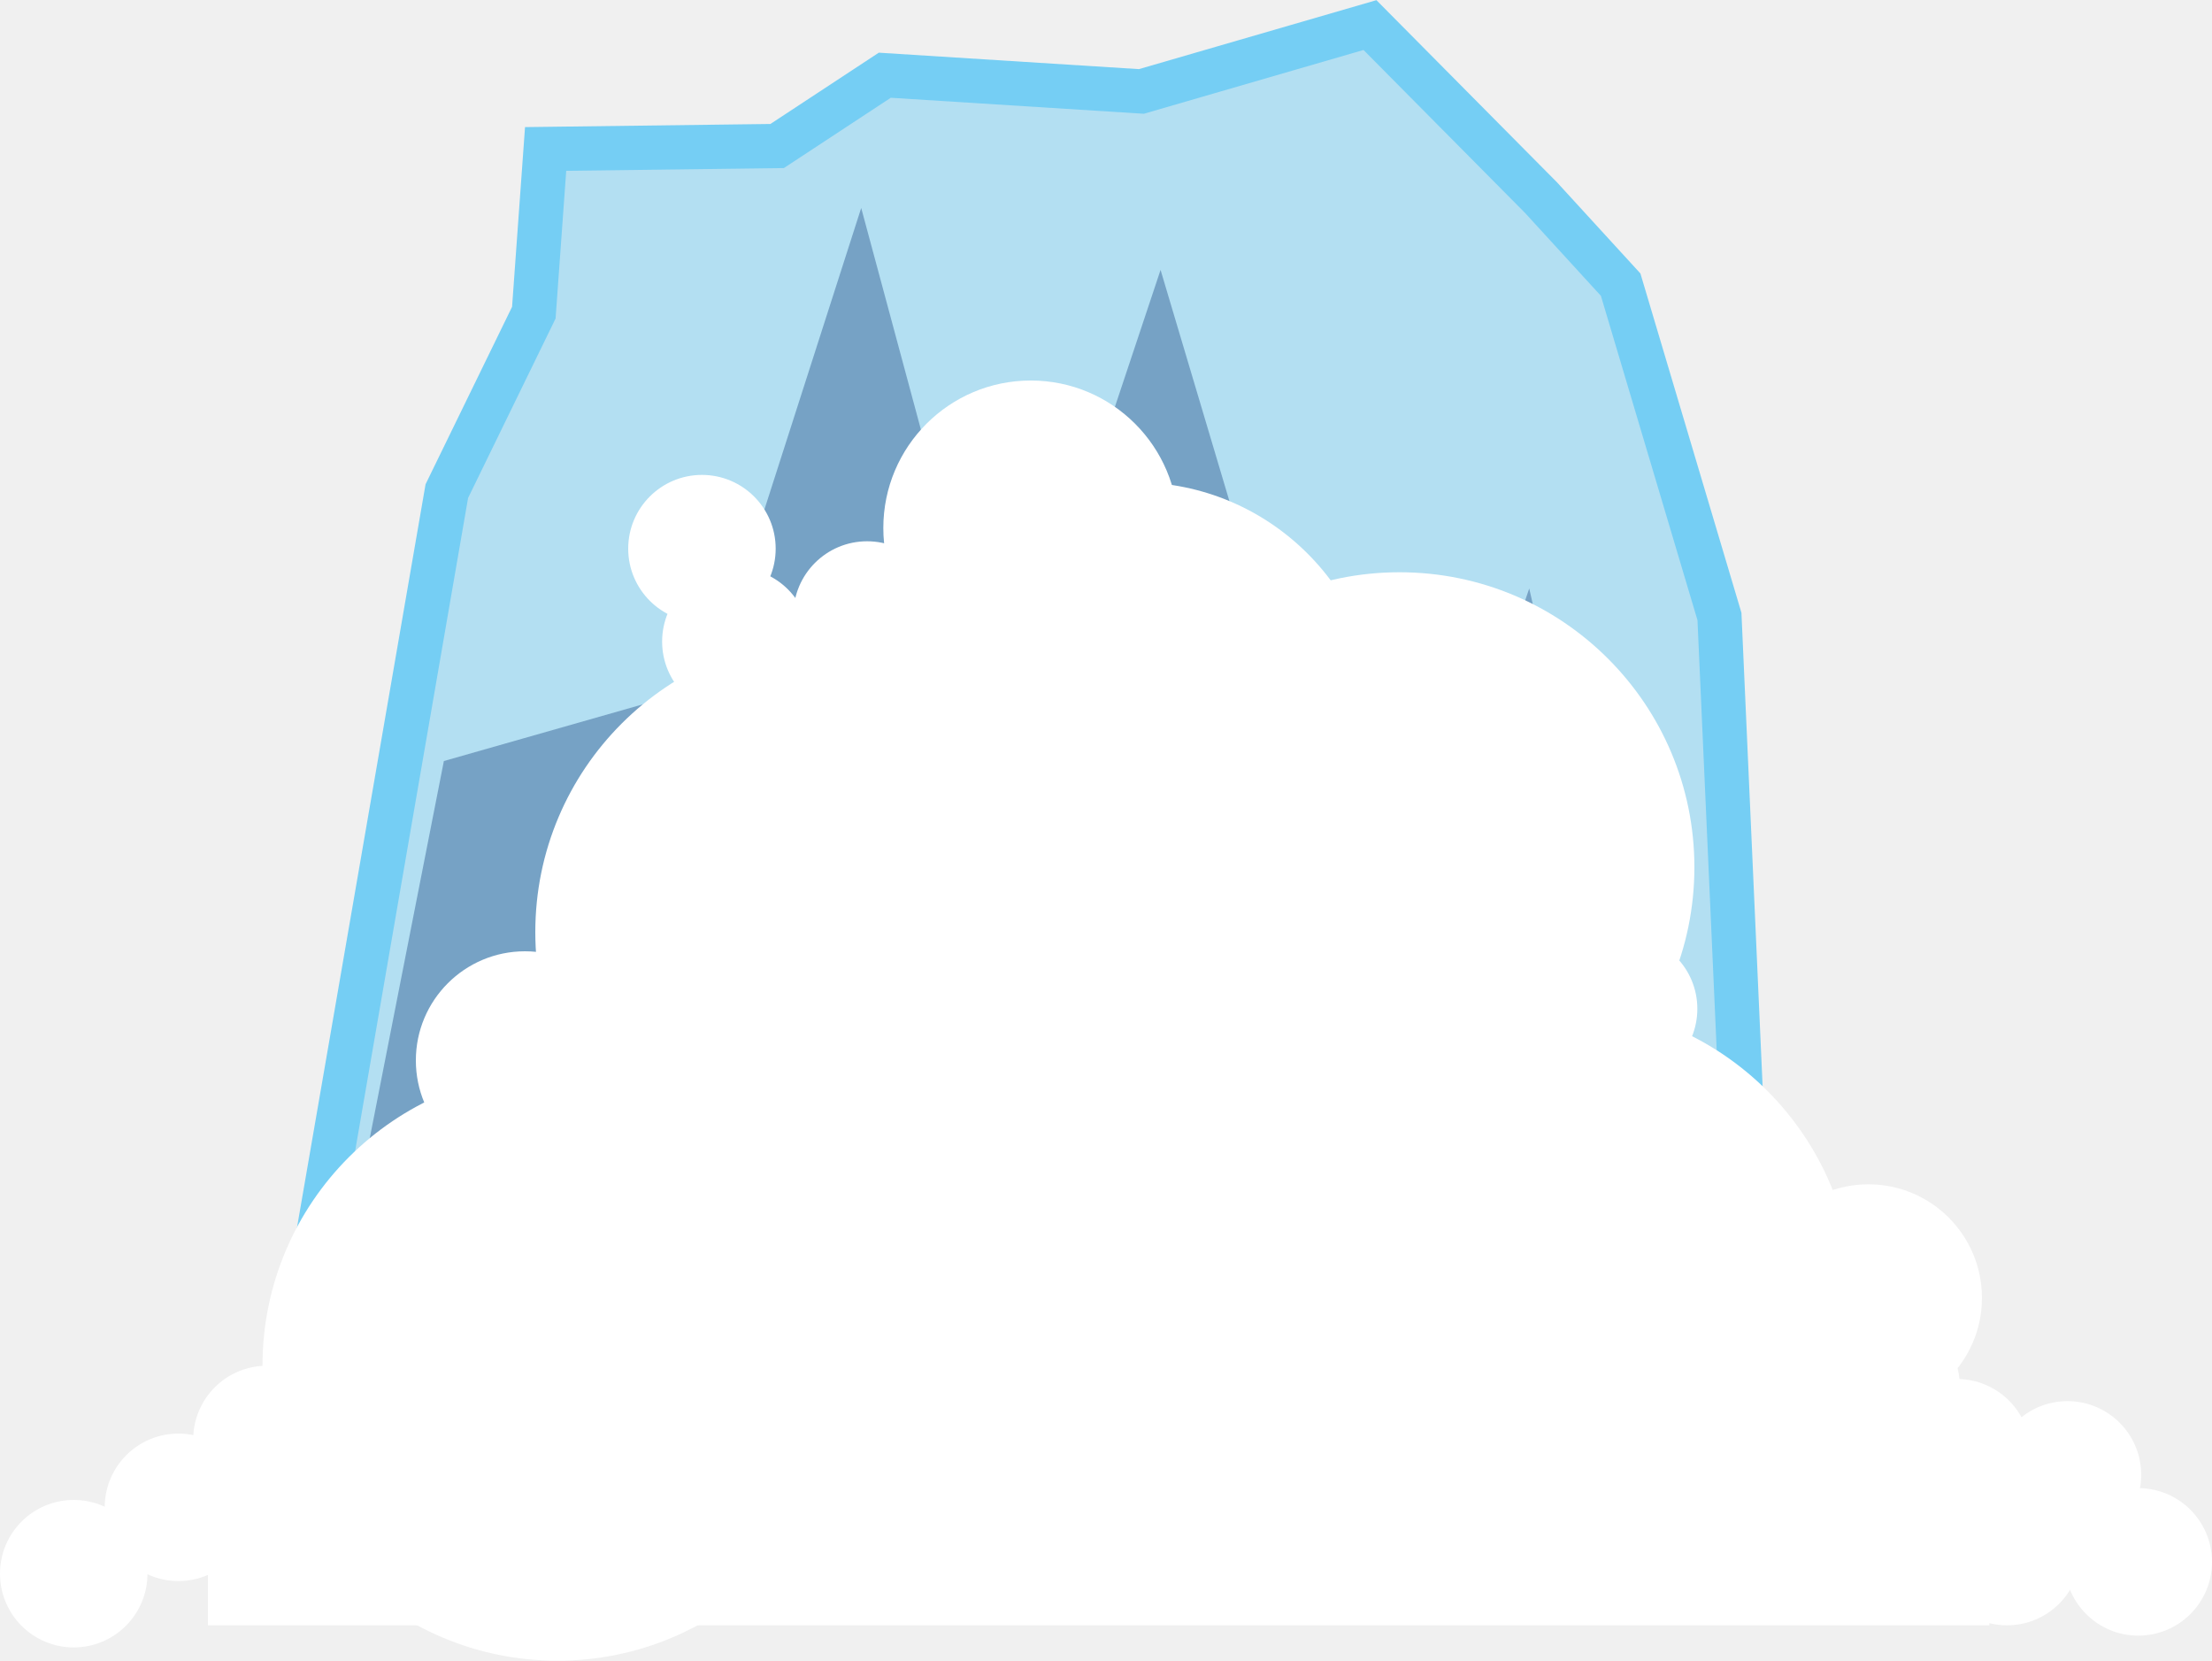
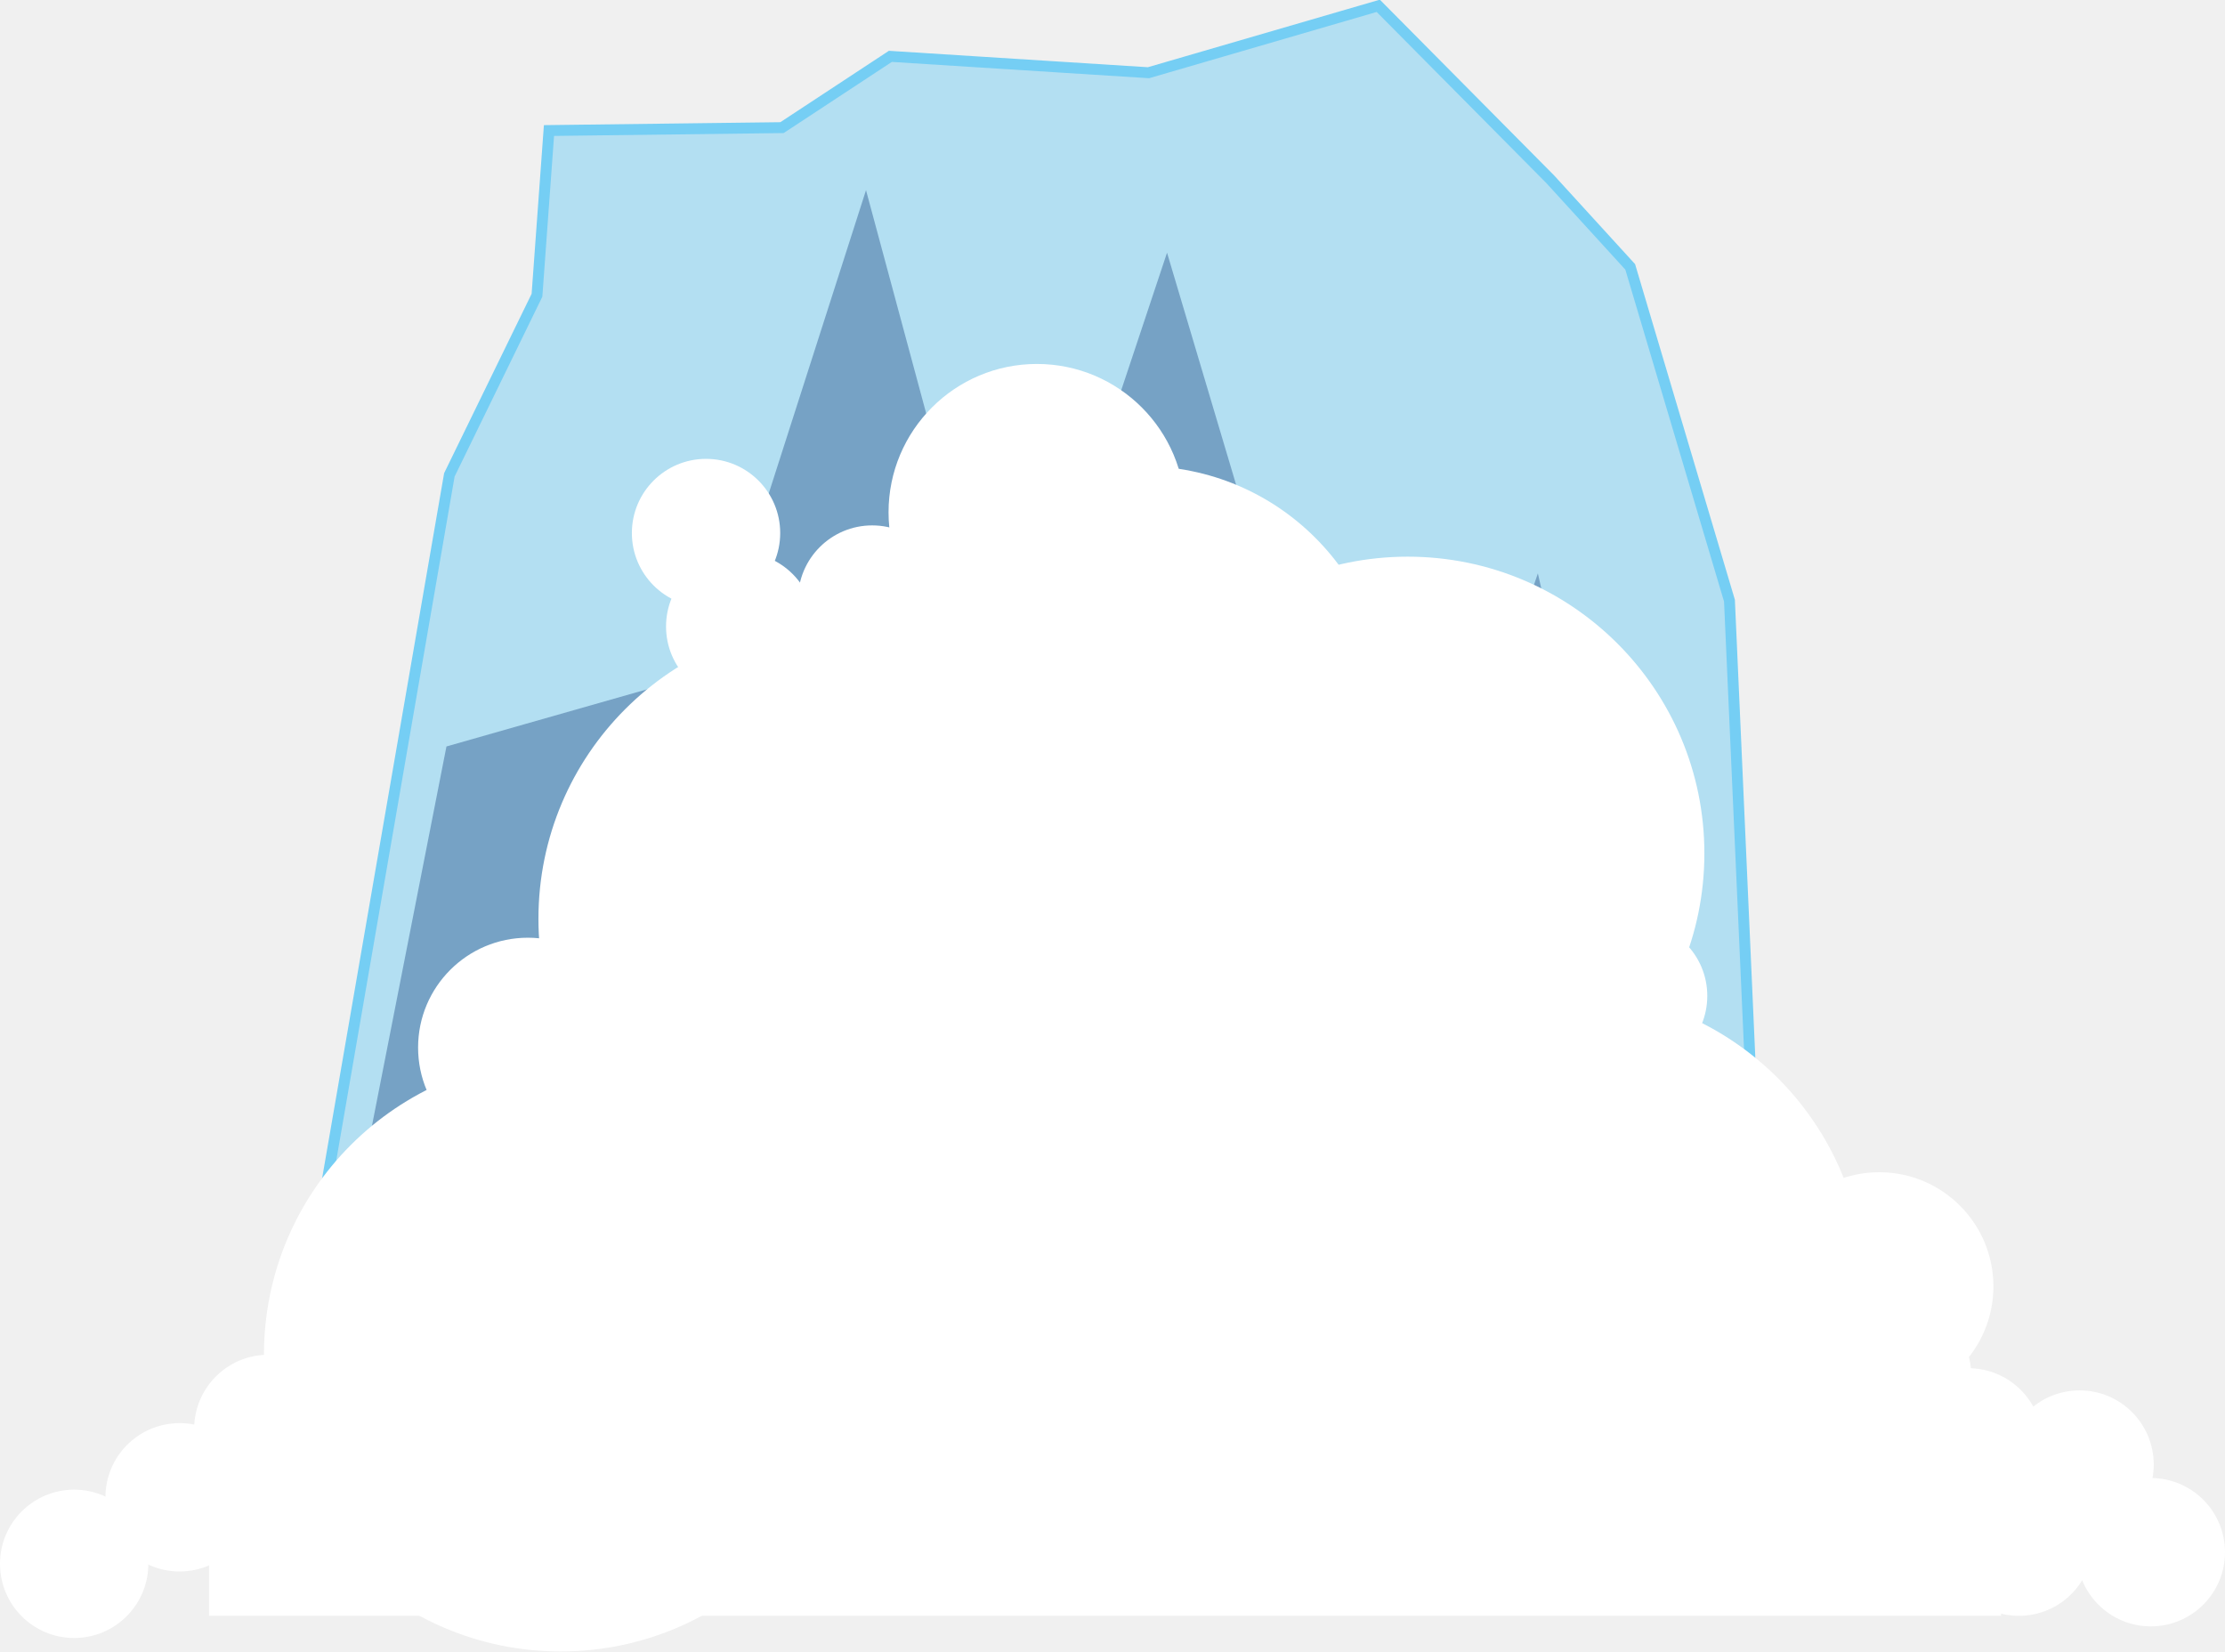
- <svg xmlns="http://www.w3.org/2000/svg" version="1.1" id="Layer_1" x="0px" y="0px" viewBox="0 293.1 150 112.6" enable-background="new 0 293.1 150 112.6" xml:space="preserve">
-   <path opacity="0.5" fill="#75CEF4" enable-background="new    " d="M18,397.5l12.3-71.1l5.9-12.1l0.8-11.1l15.7-0.2l7.3-4.8  l17.4,1.1l15.5-4.5l11.6,11.7l5.4,5.9l6.7,22.5l2.8,62.6L18,397.5L18,397.5z" />
-   <path fill="none" stroke="#75CEF4" stroke-width="3" stroke-miterlimit="10" d="M18,397.5l12.3-71.1l5.9-12.1l0.8-11.1l15.7-0.2  l7.3-4.8l17.4,1.1l15.5-4.5l11.6,11.7l5.4,5.9l6.7,22.5l2.8,62.6L18,397.5L18,397.5z" />
-   <path opacity="0.36" fill="#0A3575" enable-background="new    " d="M19.9,396.6l10.2-51.9l17.9-5.1l10.4-32.4l9.7,36l10.6-31.8  l15.1,50.7l9.9-29.1l14.5,63.6H19.9L19.9,396.6z" />
+ <svg xmlns="http://www.w3.org/2000/svg" version="1.1" id="Layer_1" x="0px" y="0px" viewBox="0 464.6 612 454.2" enable-background="new 0 464.6 612 454.2" xml:space="preserve">
+   <path opacity="0.5" fill="#75CEF4" enable-background="new    " d="M73.4,885.3l50.2-290.1l24.1-49.4l3.3-45.3l64.1-0.8l29.8-19.6  l71,4.5l63.2-18.4l47.3,47.7l22,24.1l27.3,91.8l11.4,255.4H73.4L73.4,885.3z" />
+   <path fill="none" stroke="#75CEF4" stroke-width="3" stroke-miterlimit="10" d="M73.4,885.3l50.2-290.1l24.1-49.4l3.3-45.3l64.1-0.8  l29.8-19.6l71,4.5l63.2-18.4l47.3,47.7l22,24.1l27.3,91.8l11.4,255.4H73.4L73.4,885.3z" />
+   <path opacity="0.36" fill="#0A3575" enable-background="new    " d="M81.2,881.7l41.6-211.8l73-20.8l42.4-132.2l39.6,146.9  l43.2-129.7l61.6,206.9l40.4-118.7l59.2,259.5L81.2,881.7L81.2,881.7z" />
  <g>
-     <circle fill="#FFFFFF" cx="37.8" cy="385.7" r="20" />
-     <circle fill="#FFFFFF" cx="56.3" cy="356.3" r="20" />
-     <circle fill="#FFFFFF" cx="105.7" cy="381.2" r="20" />
-     <circle fill="#FFFFFF" cx="94.9" cy="351.9" r="20" />
-     <circle fill="#FFFFFF" cx="77" cy="342.3" r="16.5" />
-     <circle fill="#FFFFFF" cx="69.9" cy="328.9" r="10" />
-     <circle fill="#FFFFFF" cx="5" cy="399.8" r="5" />
-     <circle fill="#FFFFFF" cx="12.1" cy="395.3" r="5" />
-     <circle fill="#FFFFFF" cx="18.1" cy="390.7" r="5" />
-     <circle fill="#FFFFFF" cx="35.6" cy="365" r="7.4" />
-     <circle fill="#FFFFFF" cx="49.9" cy="336.6" r="5" />
-     <circle fill="#FFFFFF" cx="58.8" cy="334.8" r="5" />
-     <circle fill="#FFFFFF" cx="82.6" cy="346.7" r="5" />
-     <circle fill="#FFFFFF" cx="110.1" cy="361.5" r="5" />
-     <circle fill="#FFFFFF" cx="96.7" cy="345.2" r="5" />
-     <circle fill="#FFFFFF" cx="88.5" cy="343.7" r="5" />
-     <circle fill="#FFFFFF" cx="93.7" cy="338.9" r="5" />
-     <circle fill="#FFFFFF" cx="140.2" cy="393.1" r="5" />
-     <circle fill="#FFFFFF" cx="136.1" cy="398.3" r="5" />
-     <circle fill="#FFFFFF" cx="127.9" cy="387.1" r="5" />
-     <circle fill="#FFFFFF" cx="132.7" cy="391.6" r="5" />
-     <circle fill="#FFFFFF" cx="145" cy="399" r="5" />
-     <circle fill="#FFFFFF" cx="126.7" cy="381.1" r="7.7" />
-     <circle fill="#FFFFFF" cx="47.6" cy="330.3" r="5" />
+     <circle fill="#FFFFFF" cx="154.2" cy="837.2" r="81.6" />
+     <circle fill="#FFFFFF" cx="229.7" cy="717.3" r="81.6" />
+     <circle fill="#FFFFFF" cx="431.3" cy="818.8" r="81.6" />
+     <circle fill="#FFFFFF" cx="387.2" cy="699.3" r="81.6" />
+     <circle fill="#FFFFFF" cx="314.2" cy="660.1" r="67.3" />
+     <circle fill="#FFFFFF" cx="285.2" cy="605.5" r="40.8" />
+     <circle fill="#FFFFFF" cx="20.4" cy="894.7" r="20.4" />
+     <circle fill="#FFFFFF" cx="49.4" cy="876.4" r="20.4" />
+     <circle fill="#FFFFFF" cx="73.8" cy="857.6" r="20.4" />
+     <circle fill="#FFFFFF" cx="145.2" cy="752.7" r="30.2" />
+     <circle fill="#FFFFFF" cx="203.6" cy="636.9" r="20.4" />
+     <circle fill="#FFFFFF" cx="239.9" cy="629.5" r="20.4" />
+     <circle fill="#FFFFFF" cx="337" cy="678.1" r="20.4" />
+     <circle fill="#FFFFFF" cx="449.2" cy="738.5" r="20.4" />
+     <circle fill="#FFFFFF" cx="394.5" cy="672" r="20.4" />
+     <circle fill="#FFFFFF" cx="361.1" cy="665.8" r="20.4" />
+     <circle fill="#FFFFFF" cx="382.3" cy="646.3" r="20.4" />
+     <circle fill="#FFFFFF" cx="572" cy="867.4" r="20.4" />
+     <circle fill="#FFFFFF" cx="555.3" cy="888.6" r="20.4" />
+     <circle fill="#FFFFFF" cx="521.8" cy="842.9" r="20.4" />
+     <circle fill="#FFFFFF" cx="541.4" cy="861.3" r="20.4" />
+     <circle fill="#FFFFFF" cx="591.6" cy="891.5" r="20.4" />
+     <circle fill="#FFFFFF" cx="516.9" cy="818.4" r="31.4" />
+     <circle fill="#FFFFFF" cx="194.2" cy="611.2" r="20.4" />
  </g>
-   <rect x="14.1" y="388.1" fill="#FFFFFF" width="120.8" height="15.2" />
-   <rect x="53.8" y="355" fill="#FFFFFF" width="37.9" height="37" />
+   <rect x="57.5" y="847" fill="#FFFFFF" width="492.9" height="62" />
+   <rect x="219.5" y="711.9" fill="#FFFFFF" width="154.6" height="151" />
</svg>
